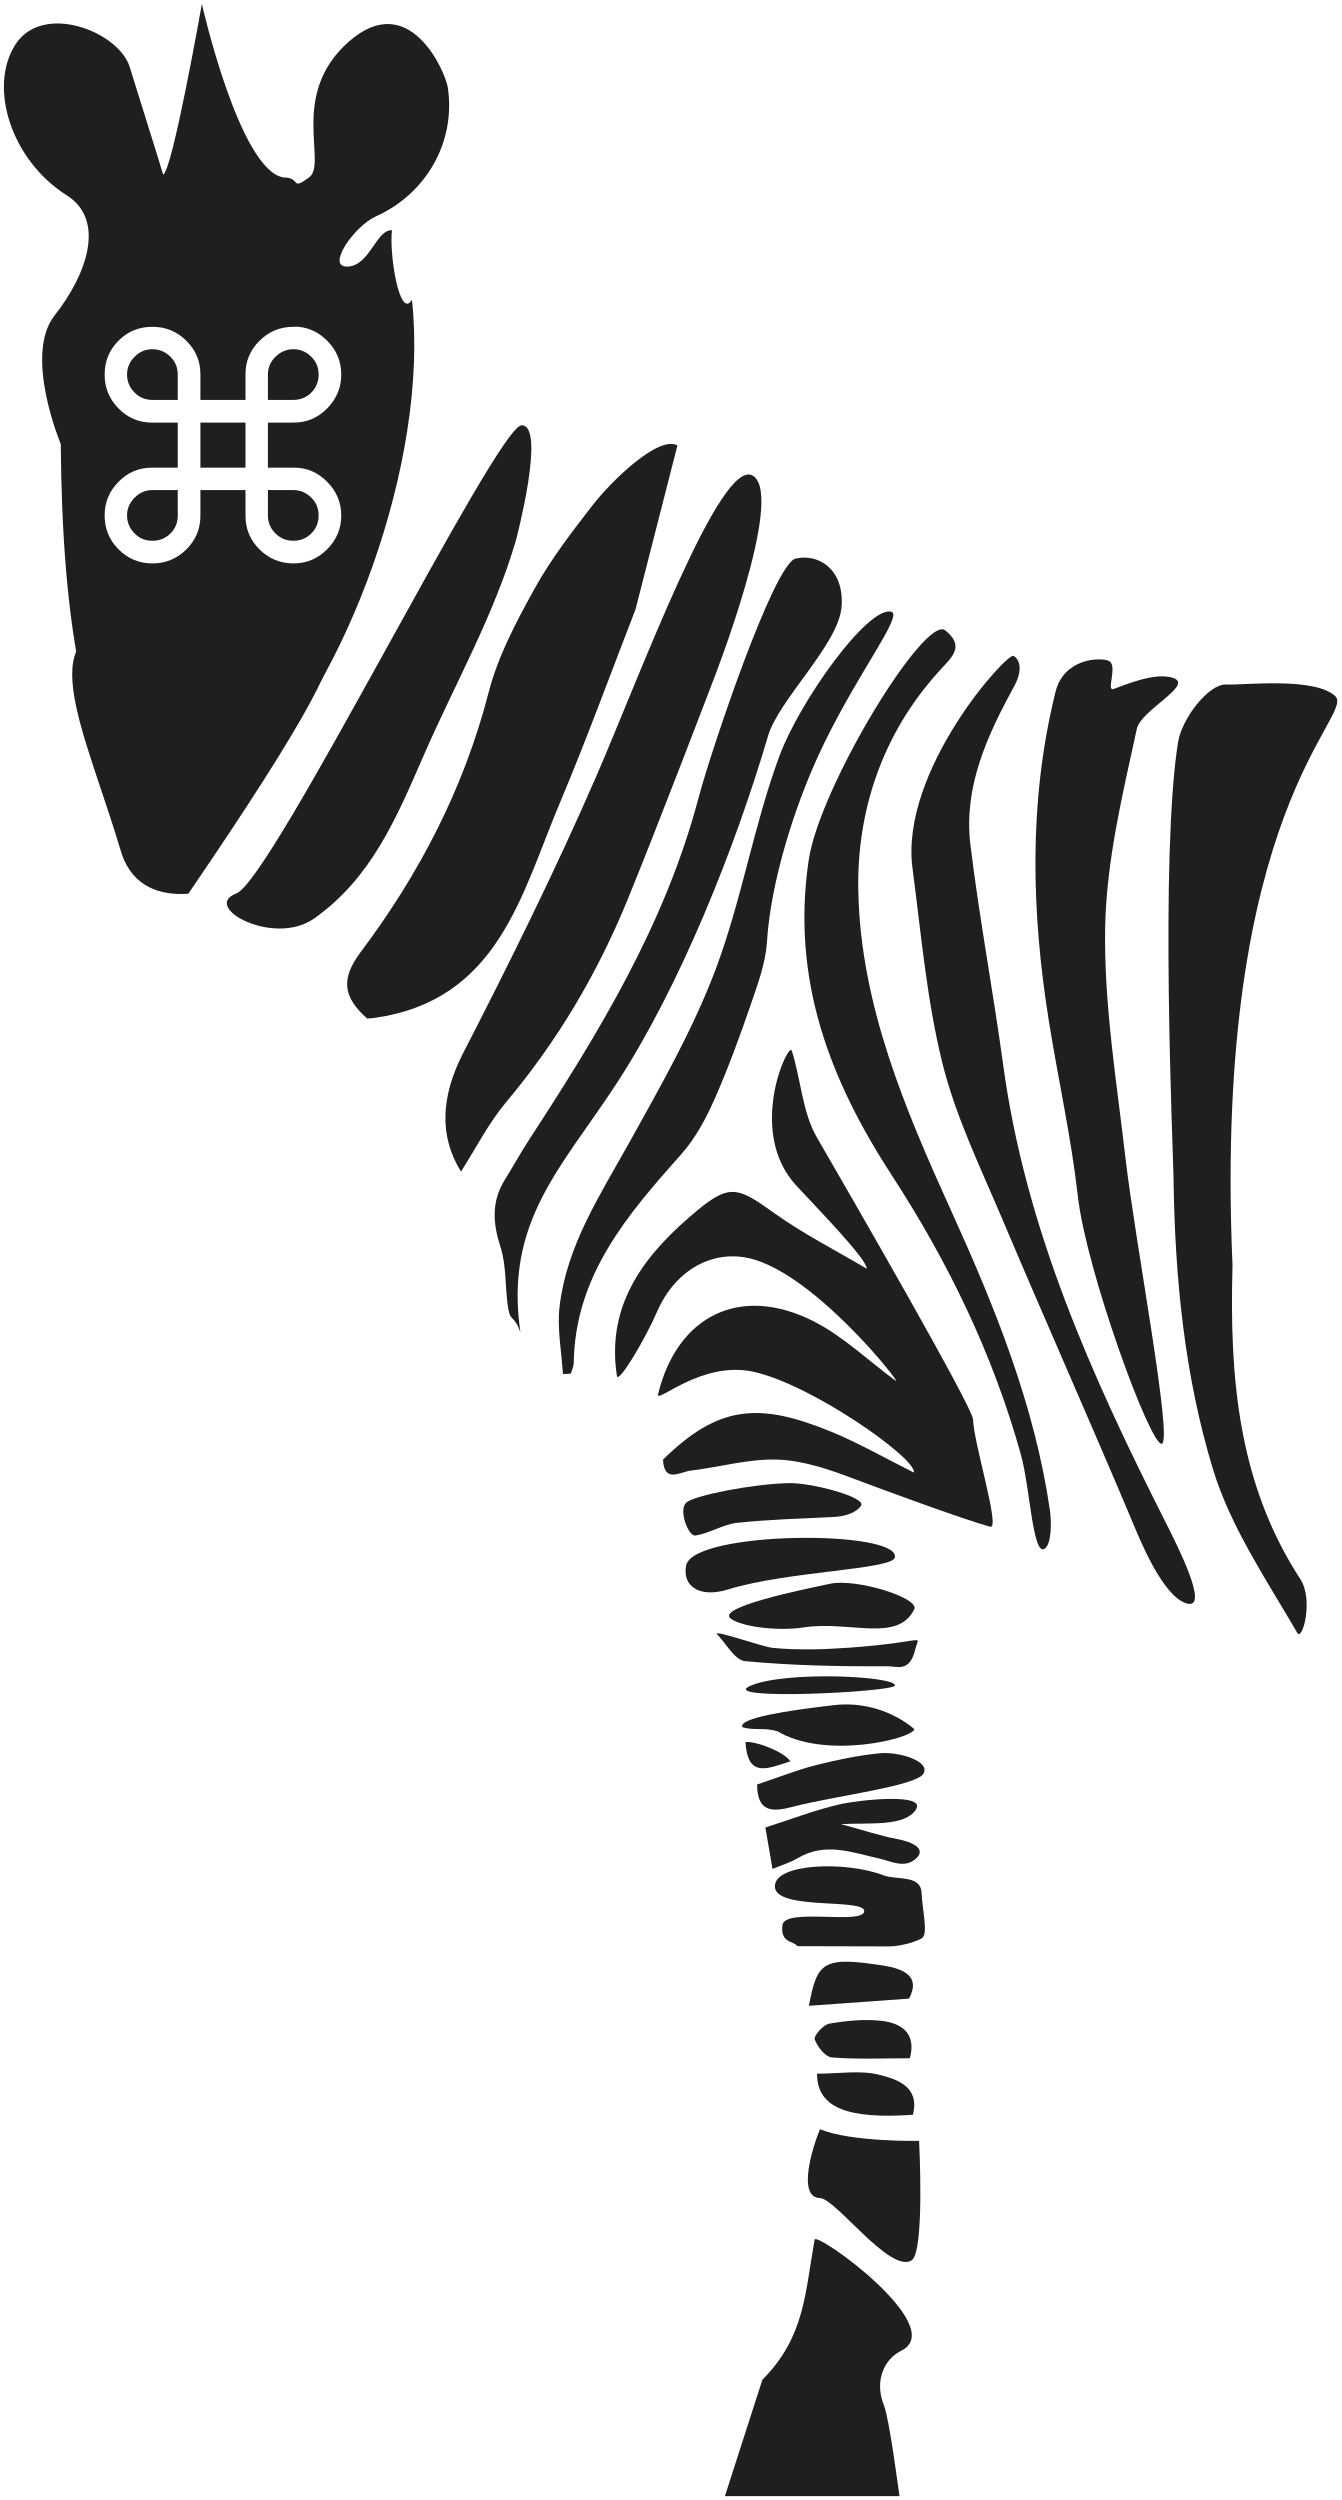
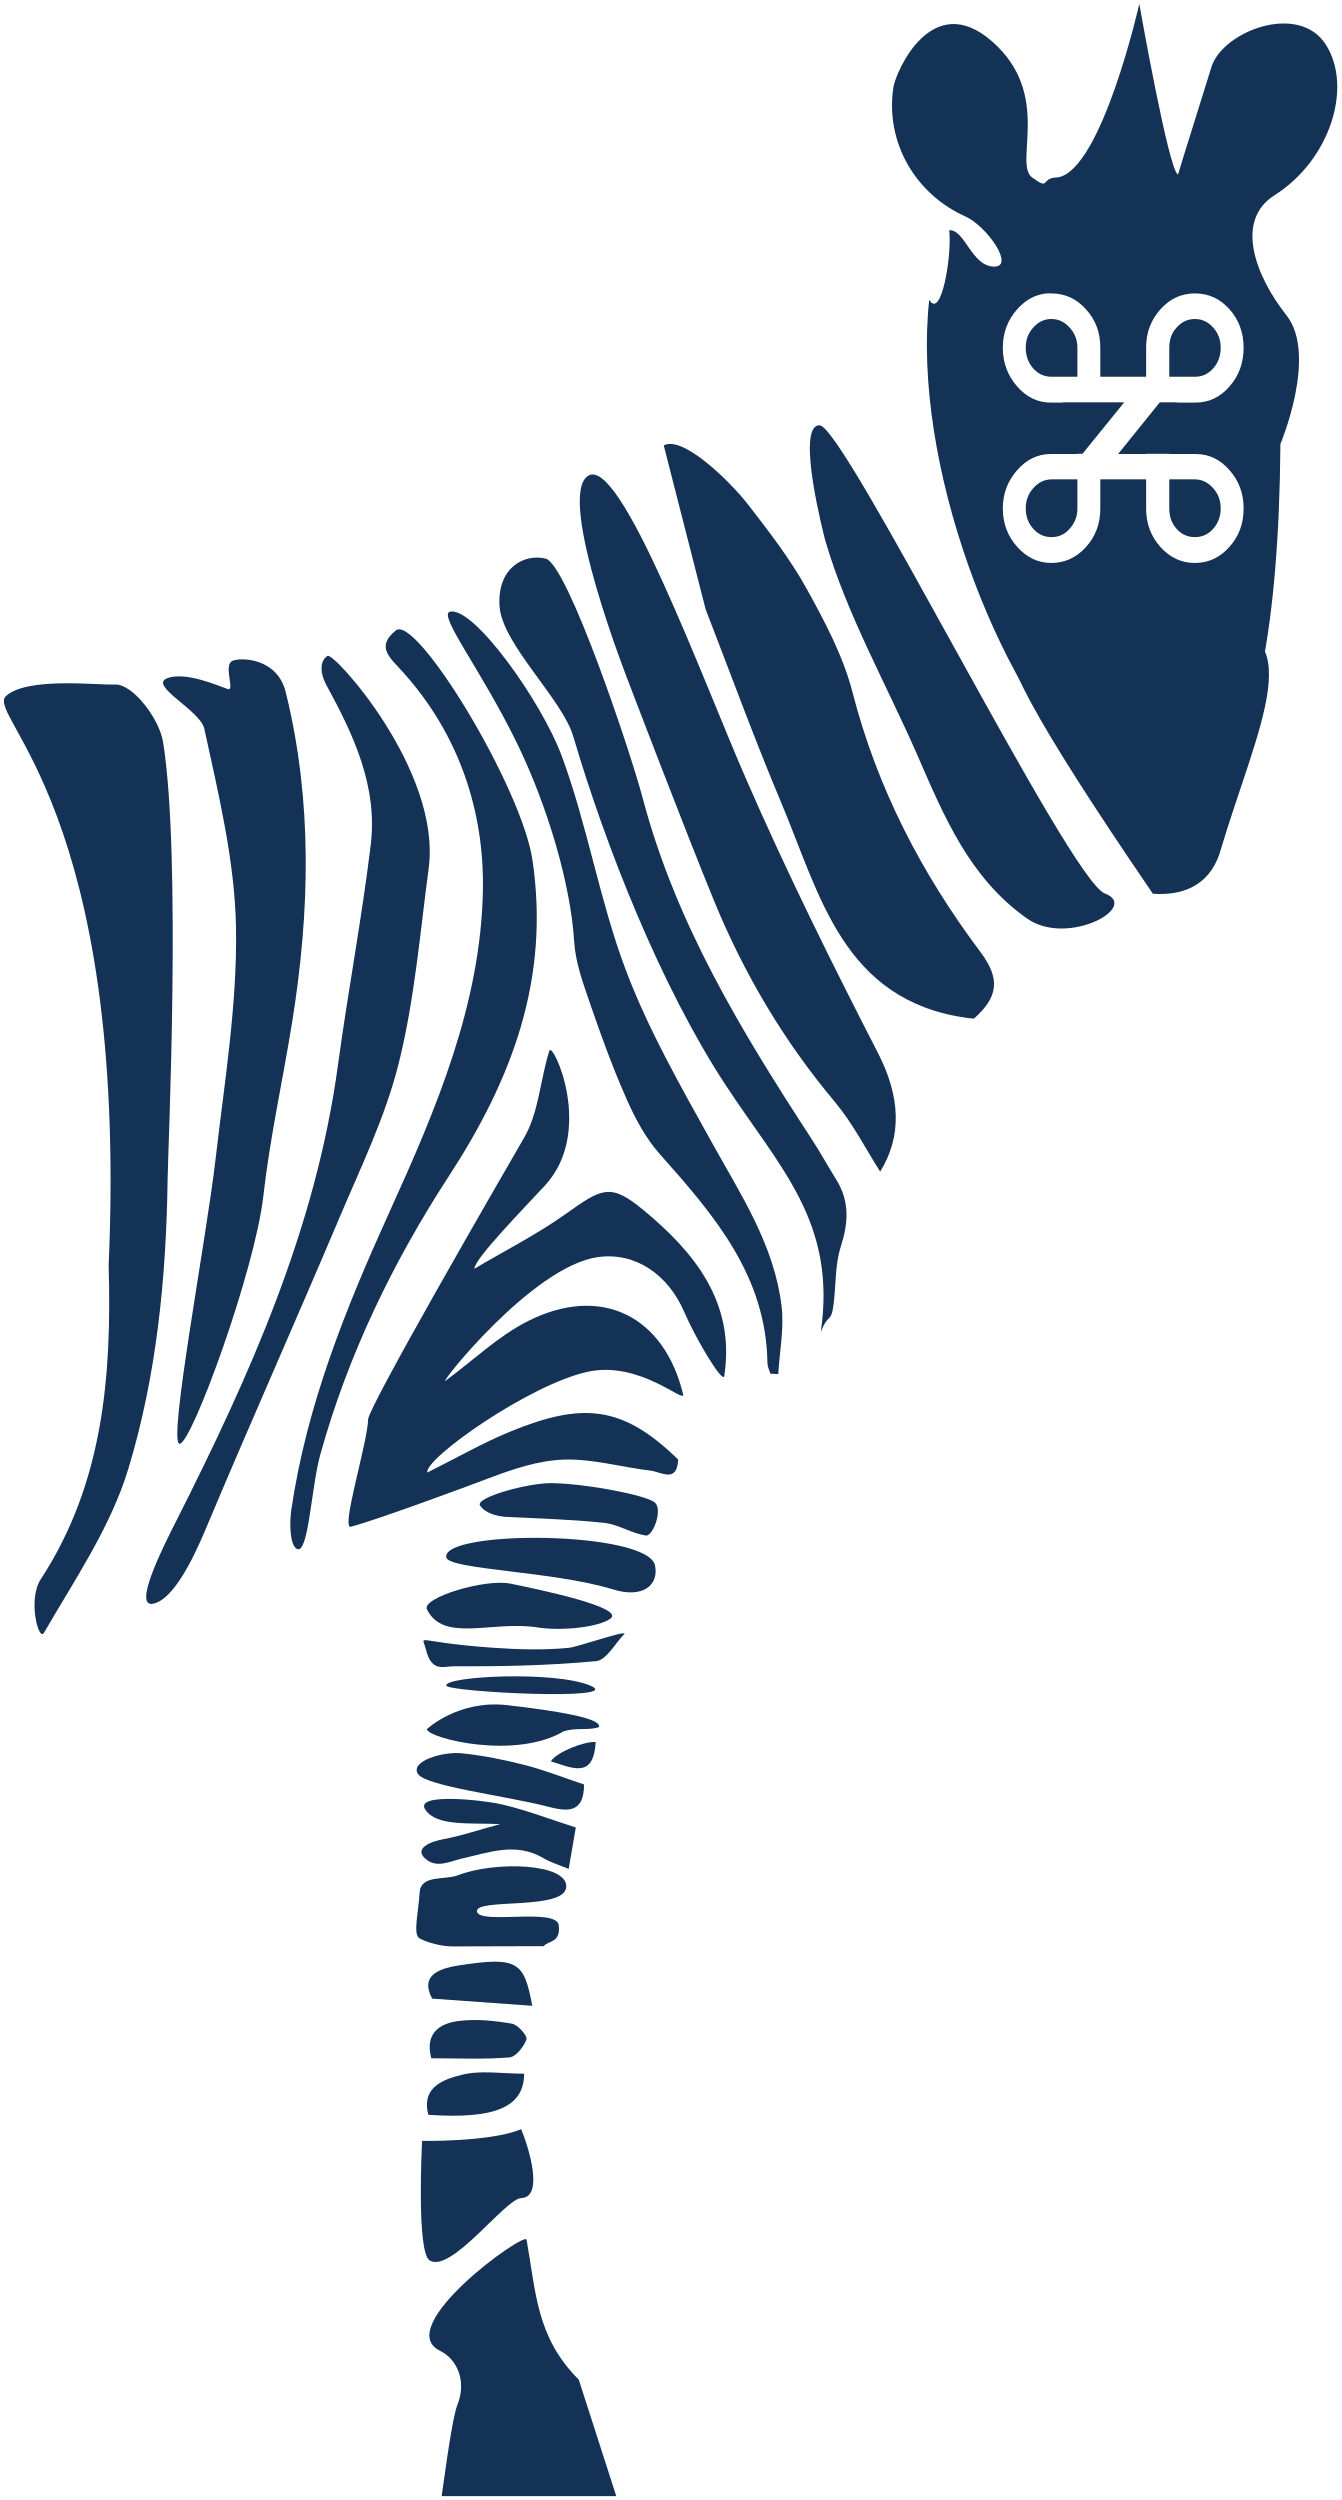
<svg xmlns="http://www.w3.org/2000/svg" version="1.1" x="0px" y="0px" width="171.97" height="320.578" viewBox="0 0 171.97 320.578" enable-background="new 0 0 358.716 319.578" xml:space="preserve" id="svg2">
  <defs id="defs423" />
-   <path style="fill:#1f1f1f;fill-opacity:1;fill-rule:evenodd;stroke:#000000;stroke-width:1;stroke-opacity:0" d="m 25.886,0.5 c 0,0 4.793,21.262 10.438,22.25 2.331,0 0.896,1.78 3.312,0 2.416,-1.78 -2.651,-10.63 5.125,-17.438 7.776,-6.807 12.363,3.962 12.656,5.875 1.067,6.973 -2.74,13.656 -9.219,16.562 -2.758,1.238 -6.477,6.545 -3.625,6.438 2.852,-0.107 3.692,-4.808 5.688,-4.656 -0.371,3.068 0.99,11.567 2.562,8.906 4.574,41.811 -44.327,114.559 -45.031,18.5 0,0 -4.804,-11.406 -0.781,-16.5 4.023,-5.094 6.657,-12.174 1.531,-15.406 -7.039,-4.438 -10.08,-13.758 -6.594,-19.281 3.486,-5.523 13.283,-1.718 14.687,2.844 1.404,4.562 3.87,12.345 4.281,13.781 1.164,-0.272 4.969,-21.875 4.969,-21.875 z m 12.375,41.406 c -0.204,-0.019 -0.413,4e-6 -0.625,0 -1.693,3e-5 -3.146,0.583 -4.344,1.781 -1.211,1.185 -1.812,2.615 -1.812,4.281 l 0,3.312 -5.781,0 0,-3.312 c 2e-5,-1.667 -0.615,-3.096 -1.812,-4.281 -1.211,-1.198 -2.651,-1.781 -4.344,-1.781 -1.706,3e-5 -3.159,0.583 -4.344,1.781 -1.198,1.198 -1.781,2.651 -1.781,4.344 4e-5,1.68 0.583,3.133 1.781,4.344 1.185,1.211 2.615,1.813 4.281,1.812 l 3.312,0 0,5.781 -3.312,0 c -1.667,1.2e-5 -3.096,0.602 -4.281,1.812 -1.198,1.211 -1.781,2.646 -1.781,4.312 4e-5,1.706 0.583,3.146 1.781,4.344 1.185,1.198 2.638,1.812 4.344,1.812 1.693,0 3.133,-0.596 4.344,-1.781 1.198,-1.198 1.813,-2.646 1.812,-4.312 l 0,-3.312 5.781,0 0,3.312 c 2e-5,1.667 0.602,3.115 1.812,4.312 1.198,1.185 2.651,1.781 4.344,1.781 1.693,0 3.115,-0.615 4.312,-1.812 1.198,-1.198 1.812,-2.638 1.812,-4.344 0,-1.667 -0.615,-3.102 -1.812,-4.312 -1.198,-1.211 -2.596,-1.812 -4.25,-1.812 l -3.344,0 0,-5.781 3.344,0 c 1.654,1.8e-5 3.052,-0.602 4.25,-1.812 1.198,-1.211 1.812,-2.664 1.812,-4.344 0,-1.693 -0.615,-3.146 -1.812,-4.344 -1.048,-1.048 -2.26,-1.65 -3.688,-1.781 z m -0.625,2.875 c 0.885,2.7e-5 1.643,0.331 2.281,0.969 0.638,0.625 0.938,1.383 0.938,2.281 1e-5,0.898 -0.299,1.675 -0.938,2.312 -0.638,0.638 -1.414,0.938 -2.312,0.938 l -3.25,0 0,-3.25 c 1e-5,-0.898 0.331,-1.656 0.969,-2.281 0.638,-0.638 1.414,-0.969 2.312,-0.969 z m -18.094,0 c 0.898,2.7e-5 1.675,0.331 2.312,0.969 0.638,0.625 0.938,1.383 0.938,2.281 l 0,3.25 -3.25,0 c -0.885,2.1e-5 -1.643,-0.299 -2.281,-0.938 -0.638,-0.638 -0.969,-1.414 -0.969,-2.312 3e-5,-0.898 0.331,-1.656 0.969,-2.281 0.625,-0.638 1.383,-0.969 2.281,-0.969 z m 11.938,9.406 0,5.781 -5.781,0 0,-5.781 5.781,0 z m 6.125,8.656 c 0.898,9e-6 1.674,0.331 2.312,0.969 0.638,0.638 0.938,1.396 0.938,2.281 1e-5,0.898 -0.299,1.674 -0.938,2.312 -0.638,0.638 -1.414,0.938 -2.312,0.938 -0.885,3e-6 -1.643,-0.299 -2.281,-0.938 -0.638,-0.638 -0.969,-1.396 -0.969,-2.281 l 0,-3.281 3.25,0 z m -14.812,0 0,3.281 c 3e-5,0.885 -0.299,1.643 -0.938,2.281 -0.638,0.638 -1.414,0.938 -2.312,0.938 -0.898,3e-6 -1.656,-0.299 -2.281,-0.938 -0.638,-0.638 -0.969,-1.414 -0.969,-2.312 3e-5,-0.885 0.331,-1.643 0.969,-2.281 0.638,-0.638 1.396,-0.969 2.281,-0.969 l 3.25,0 z" id="path17" />
-   <path style="fill:#1f1f1f;fill-opacity:1;fill-rule:evenodd;stroke:#000000;stroke-opacity:0" id="path19" d="m 89.561,102.36 c -4.266,16.135 -12.74,30.019 -21.689,43.746 -1.097,1.68 -2.059,3.447 -3.122,5.15 -1.744,2.791 -1.566,5.564 -0.575,8.643 0.743,2.311 0.597,4.898 0.913,7.355 0.327,2.539 0.733,1.068 1.646,3.594 -2.067,-14.148 5.207,-21.02 12.27,-31.818 8.225,-12.572 15.279,-30.382 19.474,-44.63 1.399,-4.754 9.146,-11.83 9.448,-16.694 0.302,-4.864 -3.099,-6.735 -5.898,-6.081 -2.799,0.654 -10.855,24.642 -12.467,30.735 z" clip-rule="evenodd" />
-   <path style="fill:#1f1f1f;fill-opacity:1;fill-rule:evenodd;stroke:#000000;stroke-opacity:0" id="path21" d="m 96.589,61.028 c -4.112,-2.75 -14.566,25.734 -20.217,38.723 -5.203,11.958 -11.012,23.671 -16.974,35.274 -2.875,5.598 -3.11,10.662 -0.283,15.211 1.825,-2.848 3.503,-6.189 5.841,-8.975 6.535,-7.787 11.629,-16.416 15.465,-25.759 3.805,-9.271 10.945,-28.005 10.945,-28.005 0,0 9.335,-23.719 5.223,-26.469 z" clip-rule="evenodd" />
-   <path style="fill:#1f1f1f;fill-opacity:1;fill-rule:evenodd;stroke:#000000;stroke-opacity:0" id="path23" d="m 17.512,80.462 c -14.285,-0.918 -6.69,12.849 -1.895,29.065 1.429,4.175 4.911,5.341 8.53,5.077 32.237,-47.194 12.921,-28.442 10.682,-33.314 -0.512,-0.573 -2.403,0.087 -3.922,0.203 z" clip-rule="evenodd" />
-   <path style="fill:#1f1f1f;fill-opacity:1;fill-rule:evenodd;stroke:#000000;stroke-opacity:0" id="path25" d="m 86.868,57.116 c -2.391,-1.334 -8.438,4.519 -10.852,7.633 -2.666,3.441 -5.359,6.931 -7.46,10.721 -2.351,4.244 -4.708,8.681 -5.904,13.331 -3.162,12.292 -8.875,23.255 -16.394,33.274 -2.592,3.455 -2.277,5.773 0.822,8.533 0.372,-0.029 0.617,-0.037 0.857,-0.07 15.987,-2.219 18.903,-15.833 23.845,-27.559 3.454,-8.196 6.501,-16.564 9.718,-24.861 l 5.368,-21.002 z" clip-rule="evenodd" />
-   <path style="fill:#1f1f1f;fill-opacity:1;fill-rule:evenodd;stroke:#000000;stroke-opacity:0" id="path27" d="m 166.751,202.504 c -8.026,-12.301 -9.104,-26.029 -8.703,-40.217 -2.572,-58.759 15.884,-70.567 13.156,-73.038 -2.728,-2.471 -11.669,-1.37 -13.962,-1.474 -2.293,-0.104 -5.703,4.425 -6.173,7.369 -2.357,14.739 -0.636,52.141 -0.583,56.031 0.171,12.637 1.402,25.246 5.067,37.262 2.26,7.406 6.852,14.143 10.798,20.947 0.663,1.143 2.107,-4.263 0.4,-6.88 z" clip-rule="evenodd" />
-   <path style="fill:#1f1f1f;fill-opacity:1;fill-rule:evenodd;stroke:#000000;stroke-opacity:0" id="path29" d="m 165.839,89.941 c -2.751,3.089 -5.27,5.917 -8.246,9.26 -0.176,-6.476 3.957,-10.9 8.246,-9.26 z" clip-rule="evenodd" />
-   <path style="fill:#1f1f1f;fill-opacity:1;fill-rule:evenodd;stroke:#000000;stroke-opacity:0" id="path31" d="m 96.589,175.898 c 7.462,1.607 21,11.156 20.595,12.928 -3.715,-1.852 -7.079,-3.795 -10.642,-5.254 -9.291,-3.809 -14.435,-3.346 -21.521,3.59 0.119,3.082 2.202,1.576 3.539,1.418 3.721,-0.439 7.438,-1.535 11.125,-1.414 3.249,0.105 6.559,1.23 9.652,2.402 3.298,1.25 14.285,5.306 17.64,6.21 1.352,0.365 -2.12,-10.7 -2.206,-13.786 -0.044,-1.551 -15.991,-29.191 -20.009,-36.117 -1.88,-3.242 -2.057,-7.443 -3.228,-11.139 -0.404,-1.273 -5.85,10.314 0.555,17.268 2.635,2.863 9.091,9.447 9.057,10.686 -3.932,-2.33 -8.039,-4.41 -11.749,-7.051 -4.591,-3.268 -5.681,-3.988 -9.931,-0.469 -6.518,5.396 -11.807,11.838 -10.361,21.271 0.165,1.074 3.587,-4.617 5.152,-8.24 2.027,-4.693 6.188,-7.695 11.088,-6.996 8.438,1.205 20.576,16.637 19.495,15.844 -3.511,-2.58 -6.738,-5.719 -10.575,-7.65 -9.341,-4.701 -17.43,-0.693 -19.877,9.373 -0.334,1.376 5.496,-4.319 12.201,-2.874 z" clip-rule="evenodd" />
-   <path style="fill:#1f1f1f;fill-opacity:1;fill-rule:evenodd;stroke:#000000;stroke-opacity:0" id="path33" d="m 152.139,205.6 c 3.088,0.929 -1.169,-7.422 -2.782,-10.613 -9.395,-18.588 -17.872,-37.467 -20.711,-58.387 -1.283,-9.449 -3.064,-18.832 -4.209,-28.292 -0.9,-7.446 2.183,-14.026 5.651,-20.39 1.06,-1.944 0.708,-3.319 -0.111,-3.814 -0.819,-0.495 -14.624,14.74 -12.966,27.239 1.107,8.346 1.81,16.816 3.826,24.951 1.707,6.887 4.896,13.432 7.685,20.02 5.482,12.955 11.207,25.809 16.665,38.773 0.936,2.224 3.864,9.584 6.952,10.513 z" clip-rule="evenodd" />
-   <path style="fill:#1f1f1f;fill-opacity:1;fill-rule:evenodd;stroke:#000000;stroke-opacity:0" id="path35" d="m 92.957,320.078 c 13.191,0 8.874,0 22.388,0 -0.087,-0.395 -1.251,-9.779 -2.026,-11.73 -1.201,-3.02 0.047,-5.832 2.23,-6.898 6.248,-3.051 -10.896,-15.361 -11.092,-14.254 -1.227,6.896 -1.268,12.523 -6.695,17.955 l -4.805,14.927 z" clip-rule="evenodd" />
-   <path style="fill:#1f1f1f;fill-opacity:1;fill-rule:evenodd;stroke:#000000;stroke-opacity:0" id="path37" d="m 66.893,54.531 c -3.167,-0.002 -32.014,58.333 -36.59,60.041 -4.576,1.708 4.779,6.875 9.982,3.207 7.414,-5.229 10.643,-13.12 14.067,-20.959 4.007,-9.171 9.046,-18.033 11.815,-27.559 0.001,-10e-4 3.892,-14.728 0.726,-14.73 z" clip-rule="evenodd" />
-   <path style="fill:#1f1f1f;fill-opacity:1;fill-rule:evenodd;stroke:#000000;stroke-opacity:0" id="path39" d="m 142.786,88.356 c -1.013,0.335 0.661,-3.162 -0.669,-3.637 -1.33,-0.475 -5.734,-0.183 -6.773,4.021 -3.469,14.033 -3.099,28.146 -0.833,42.284 1.194,7.449 2.854,14.842 3.698,22.328 1.077,9.555 9.229,31.897 10.748,31.787 1.519,-0.11 -3.41,-26.031 -4.619,-36.504 -1.138,-9.859 -2.786,-19.773 -2.623,-29.638 0.141,-8.541 2.232,-17.107 4.061,-25.532 0.52,-2.394 7.143,-5.521 4.796,-6.479 -2.347,-0.958 -6.773,1.035 -7.786,1.37 z" clip-rule="evenodd" />
-   <path style="fill:#1f1f1f;fill-opacity:1;fill-rule:evenodd;stroke:#000000;stroke-opacity:0" id="path41" d="m 133.921,198.613 c 0.905,-0.504 0.949,-3.32 0.704,-5 -1.966,-13.438 -6.996,-25.877 -12.565,-38.152 -5.986,-13.189 -11.738,-26.646 -12.002,-41.31 -0.181,-10.014 2.979,-19.839 10.169,-27.873 1.782,-1.992 3.603,-3.307 1,-5.438 -2.603,-2.131 -16.142,20.077 -17.527,29.455 -2.253,15.238 2.627,28.076 10.694,40.478 7.204,11.074 12.956,22.943 16.515,35.75 1.177,4.239 1.506,12.928 3.012,12.09 z" clip-rule="evenodd" />
-   <path style="fill:#1f1f1f;fill-opacity:1;fill-rule:evenodd;stroke:#000000;stroke-opacity:0" id="path43" d="m 114.262,78.433 c -3.035,-0.655 -11.718,11.483 -14.324,18.532 -3.298,8.918 -4.836,18.491 -8.189,27.381 -2.903,7.699 -7.058,14.965 -11.072,22.193 -3.729,6.715 -8.005,13.174 -8.923,20.996 -0.332,2.832 0.26,5.773 0.43,8.666 0.338,-0.02 0.675,-0.039 1.012,-0.057 0.131,-0.459 0.368,-0.916 0.375,-1.375 0.16,-11.229 6.893,-19.01 13.805,-26.781 1.782,-2.004 3.128,-4.51 4.225,-6.984 1.779,-4.016 3.289,-8.16 4.716,-12.318 0.892,-2.598 1.878,-5.291 2.04,-7.987 0.435,-7.2 3.365,-17.261 7.31,-25.357 4.626,-9.503 10.233,-16.555 8.595,-16.909 z" clip-rule="evenodd" />
-   <path style="fill:#1f1f1f;fill-opacity:1;fill-rule:evenodd;stroke:#000000;stroke-opacity:0" id="path47" d="m 114.135,249.59 c 1.366,-0.039 3.217,-0.537 4.071,-1.049 0.854,-0.512 0.08,-3.501 -0.033,-5.84 -0.113,-2.339 -3.236,-1.586 -4.91,-2.234 -4.775,-1.85 -14.086,-1.551 -13.895,1.506 0.191,3.057 11.707,1.38 11.449,3.135 -0.258,1.755 -10.223,-0.537 -10.49,1.775 -0.267,2.312 1.399,1.947 1.922,2.676 l 11.886,0.031 z" clip-rule="evenodd" />
-   <path style="fill:#1f1f1f;fill-opacity:1;fill-rule:evenodd;stroke:#000000;stroke-opacity:0" id="path49" d="m 106.944,218.653 c -6.289,0.717 -12.208,1.681 -11.767,2.812 1.405,0.484 2.947,0.016 4.489,0.547 l -0.119,-0.1 c 6.16,3.828 17.474,1.032 17.701,-0.176 0.001,0 -4.015,-3.799 -10.304,-3.083 z" clip-rule="evenodd" />
-   <path style="fill:#1f1f1f;fill-opacity:1;fill-rule:evenodd;stroke:#000000;stroke-opacity:0" id="path51" d="m 117.447,232.051 c 1.446,-2.188 -7.284,-1.254 -9.811,-0.672 -3.146,0.725 -6.185,1.908 -9.492,2.965 0.257,1.492 0.559,3.248 0.913,5.311 1.236,-0.518 2.301,-0.824 3.223,-1.373 3.547,-2.109 6.989,-0.734 10.52,0.055 1.475,0.332 3.202,1.303 4.647,-0.002 1.445,-1.305 -0.56,-2.174 -2.428,-2.518 -2.089,-0.385 -4.122,-1.078 -7.185,-1.91 3.829,-0.188 8.167,0.332 9.613,-1.856 z" clip-rule="evenodd" />
-   <path style="fill:#1f1f1f;fill-opacity:1;fill-rule:evenodd;stroke:#000000;stroke-opacity:0" id="path53" d="m 87.982,200.748 c -0.506,2.53 1.572,4.248 5.401,3.062 7.588,-2.348 21.137,-2.524 21.374,-4.115 0.531,-3.554 -25.883,-3.41 -26.775,1.053 z" clip-rule="evenodd" />
-   <path style="fill:#1f1f1f;fill-opacity:1;fill-rule:evenodd;stroke:#000000;stroke-opacity:0" id="path55" d="m 110.423,193.061 c 0.679,-1.032 -6.156,-2.92 -9.213,-2.877 -4.432,0.064 -12.228,1.558 -13.23,2.514 -1.002,0.956 0.297,4.332 1.172,4.205 1.83,-0.266 3.541,-1.43 5.365,-1.627 4.158,-0.447 8.354,-0.547 12.535,-0.762 1.019,-0.053 2.692,-0.421 3.371,-1.453 z" clip-rule="evenodd" />
-   <path style="fill:#1f1f1f;fill-opacity:1;fill-rule:evenodd;stroke:#000000;stroke-opacity:0" id="path57" d="m 97.083,228.828 c 0.02,3.73 2.148,3.488 4.622,2.846 5.397,-1.402 15.703,-2.622 16.695,-4.217 0.992,-1.595 -3.136,-2.883 -5.63,-2.629 -2.732,0.277 -5.457,0.834 -8.121,1.512 -2.48,0.635 -4.879,1.59 -7.566,2.488 z" clip-rule="evenodd" />
-   <path style="fill:#1f1f1f;fill-opacity:1;fill-rule:evenodd;stroke:#000000;stroke-opacity:0" id="path59" d="m 91.871,209.475 c 1.217,1.232 2.344,3.412 3.664,3.535 6.07,0.57 12.195,0.693 18.299,0.66 1.184,-0.006 2.83,0.834 3.539,-2.186 0.48,-2.044 1.679,-0.922 -8.553,-0.195 -3.227,0.229 -6.499,0.326 -9.709,0.023 -1.278,-0.119 -6.949,-2.158 -7.24,-1.837 z" clip-rule="evenodd" />
-   <path style="fill:#1f1f1f;fill-opacity:1;fill-rule:evenodd;stroke:#000000;stroke-opacity:0" id="path61" d="m 103.001,208.693 c 5.913,-0.929 12.105,2.016 14.233,-2.331 0.713,-1.456 -7.399,-3.968 -10.728,-3.286 -3.66,0.752 -14.729,3.053 -12.803,4.48 1.492,1.105 6.245,1.616 9.298,1.137 z" clip-rule="evenodd" />
-   <path style="fill:#1f1f1f;fill-opacity:1;fill-rule:evenodd;stroke:#000000;stroke-opacity:0" id="path63" d="m 103.729,257.205 c 4.299,-0.309 8.335,-0.598 12.836,-0.92 1.475,-2.768 -0.469,-3.797 -3.368,-4.248 -7.636,-1.182 -8.416,-0.492 -9.468,5.168 z" clip-rule="evenodd" />
-   <path style="fill:#1f1f1f;fill-opacity:1;fill-rule:evenodd;stroke:#000000;stroke-opacity:0" id="path65" d="m 104.769,265.912 c 0.008,4.301 3.769,5.863 12.296,5.27 0.916,-3.652 -2.09,-4.566 -4.308,-5.129 -2.428,-0.615 -5.133,-0.141 -7.988,-0.141 z" clip-rule="evenodd" />
-   <path style="fill:#1f1f1f;fill-opacity:1;fill-rule:evenodd;stroke:#000000;stroke-opacity:0" id="path67" d="m 116.67,263.934 c 0.87,-3.213 -1.066,-4.5 -3.625,-4.797 -2.202,-0.256 -4.511,-0.018 -6.712,0.361 -0.762,0.131 -2.013,1.57 -1.863,2.004 0.329,0.949 1.361,2.256 2.195,2.324 3.287,0.266 6.607,0.108 10.005,0.108 z" clip-rule="evenodd" />
-   <path style="fill:#1f1f1f;fill-opacity:1;fill-rule:evenodd;stroke:#000000;stroke-opacity:0" id="path69" d="m 114.756,216.143 c 0.192,-1.208 -13.876,-1.917 -18.467,0 -4.746,1.981 18.335,0.829 18.467,0 z" clip-rule="evenodd" />
-   <path style="fill:#1f1f1f;fill-opacity:1;fill-rule:evenodd;stroke:#000000;stroke-opacity:0" id="path71" d="m 117.856,274.529 c 0,0 -8.759,0.16 -12.71,-1.5 -1.031,2.506 -2.913,8.755 0.003,8.833 2.017,0.055 8.938,9.666 11.732,8 1.728,-1.03 0.975,-15.333 0.975,-15.333 z" clip-rule="evenodd" />
-   <path style="fill:#1f1f1f;fill-opacity:1;fill-rule:evenodd;stroke:#000000;stroke-opacity:0" id="path73" d="m 95.591,223.381 c 0.283,4.627 2.738,3.447 5.754,2.48 -0.717,-1.181 -4.343,-2.607 -5.754,-2.48 z" clip-rule="evenodd" />
+   <path style="fill:#133255;fill-opacity:1;fill-rule:evenodd;stroke:#000000;stroke-width:1;stroke-opacity:0" d="M 146.094 0.5 C 146.094 0.5 141.301 21.762 135.656 22.75 C 133.325 22.75 134.76 24.53 132.344 22.75 C 129.928 20.97 134.995 12.12 127.219 5.312 C 119.443 -1.495 114.856 9.274 114.562 11.188 C 113.496 18.16 117.302 24.844 123.781 27.75 C 126.539 28.988 130.258 34.294 127.406 34.188 C 124.554 34.081 123.715 29.379 121.719 29.531 C 122.089 32.6 120.729 41.098 119.156 38.438 C 114.582 80.249 163.483 152.996 164.188 56.938 C 164.188 56.938 168.992 45.532 164.969 40.438 C 160.946 35.343 158.311 28.263 163.438 25.031 C 170.476 20.593 173.517 11.273 170.031 5.75 C 166.545 0.227 156.748 4.032 155.344 8.594 C 153.94 13.156 151.474 20.939 151.062 22.375 C 149.899 22.103 146.094 0.5 146.094 0.5 z M 134.188 37.625 C 134.239 37.62 134.291 37.626 134.344 37.625 C 134.501 37.622 134.651 37.625 134.812 37.625 C 136.536 37.625 138.03 38.291 139.25 39.656 C 140.483 41.007 141.094 42.632 141.094 44.531 L 141.094 48.312 L 146.969 48.312 L 146.969 44.531 C 146.969 42.632 147.593 41.007 148.812 39.656 C 150.045 38.291 151.496 37.625 153.219 37.625 C 154.955 37.625 156.45 38.291 157.656 39.656 C 158.876 41.021 159.469 42.665 159.469 44.594 C 159.469 46.508 158.876 48.183 157.656 49.562 C 156.45 50.942 155.009 51.625 153.312 51.625 L 150.906 51.625 L 150.906 51.594 L 148.719 51.594 L 143.375 58.219 L 146.969 58.219 L 146.969 58.188 L 149.938 58.188 L 149.938 58.219 L 153.312 58.219 C 155.009 58.219 156.45 58.901 157.656 60.281 C 158.876 61.661 159.469 63.288 159.469 65.188 C 159.469 67.131 158.876 68.76 157.656 70.125 C 156.45 71.49 154.955 72.188 153.219 72.188 C 151.496 72.188 150.045 71.506 148.812 70.156 C 147.593 68.791 146.969 67.149 146.969 65.25 L 146.969 61.469 L 141.094 61.469 L 141.094 65.25 C 141.094 67.149 140.483 68.791 139.25 70.156 C 138.03 71.506 136.536 72.188 134.812 72.188 C 133.089 72.188 131.657 71.49 130.438 70.125 C 129.218 68.76 128.594 67.131 128.594 65.188 C 128.594 63.288 129.218 61.661 130.438 60.281 C 131.657 58.901 133.067 58.219 134.75 58.219 L 138.156 58.219 L 138.156 58.188 L 138.812 58.188 L 144.156 51.594 L 136.25 51.594 L 136.25 51.625 L 134.75 51.625 C 133.067 51.625 131.657 50.942 130.438 49.562 C 129.218 48.183 128.594 46.508 128.594 44.594 C 128.594 42.665 129.218 41.021 130.438 39.656 C 131.505 38.462 132.735 37.774 134.188 37.625 z M 134.812 40.906 C 133.911 40.906 133.149 41.273 132.5 42 C 131.85 42.712 131.531 43.57 131.531 44.594 C 131.531 45.618 131.85 46.523 132.5 47.25 C 133.149 47.977 133.929 48.313 134.844 48.312 L 138.156 48.312 L 138.156 44.594 C 138.156 43.57 137.806 42.712 137.156 42 C 136.507 41.273 135.727 40.906 134.812 40.906 z M 153.219 40.906 C 152.304 40.906 151.524 41.273 150.875 42 C 150.225 42.712 149.937 43.57 149.938 44.594 L 149.938 48.312 L 153.219 48.312 C 154.12 48.313 154.913 47.977 155.562 47.25 C 156.212 46.523 156.531 45.618 156.531 44.594 C 156.531 43.57 156.212 42.712 155.562 42 C 154.926 41.273 154.133 40.906 153.219 40.906 z M 134.844 61.469 C 133.929 61.469 133.149 61.867 132.5 62.594 C 131.85 63.321 131.531 64.179 131.531 65.188 C 131.531 66.211 131.85 67.085 132.5 67.812 C 133.149 68.54 133.929 68.875 134.844 68.875 C 135.745 68.875 136.507 68.54 137.156 67.812 C 137.806 67.085 138.156 66.228 138.156 65.219 L 138.156 61.469 L 134.844 61.469 z M 149.938 61.469 L 149.938 65.219 C 149.937 66.228 150.225 67.085 150.875 67.812 C 151.524 68.54 152.304 68.875 153.219 68.875 C 154.133 68.875 154.926 68.54 155.562 67.812 C 156.212 67.085 156.531 66.211 156.531 65.188 C 156.531 64.179 156.212 63.321 155.562 62.594 C 154.913 61.867 154.12 61.469 153.219 61.469 L 149.938 61.469 z " id="path17" transform="translate(-1.4602987e-6,0)" />
+   <path style="fill:#133255;fill-opacity:1;fill-rule:evenodd;stroke:#000000;stroke-opacity:0" id="path19" d="m 82.419,102.36 c 4.266,16.135 12.74,30.019 21.689,43.746 1.097,1.68 2.059,3.447 3.122,5.15 1.744,2.791 1.566,5.564 0.575,8.643 -0.743,2.311 -0.597,4.898 -0.913,7.355 -0.327,2.539 -0.733,1.068 -1.646,3.594 2.067,-14.148 -5.207,-21.02 -12.27,-31.818 -8.225,-12.572 -15.279,-30.382 -19.474,-44.63 -1.399,-4.754 -9.146,-11.83 -9.448,-16.694 -0.302,-4.864 3.099,-6.735 5.898,-6.081 2.799,0.654 10.855,24.642 12.467,30.735 z" clip-rule="evenodd" />
+   <path style="fill:#133255;fill-opacity:1;fill-rule:evenodd;stroke:#000000;stroke-opacity:0" id="path21" d="m 75.391,61.028 c 4.112,-2.75 14.566,25.734 20.217,38.723 5.203,11.958 11.012,23.671 16.974,35.274 2.875,5.598 3.11,10.662 0.283,15.211 -1.825,-2.848 -3.503,-6.189 -5.841,-8.975 -6.535,-7.787 -11.629,-16.416 -15.465,-25.759 -3.805,-9.271 -10.945,-28.005 -10.945,-28.005 0,0 -9.335,-23.719 -5.223,-26.469 z" clip-rule="evenodd" />
+   <path style="fill:#133255;fill-opacity:1;fill-rule:evenodd;stroke:#000000;stroke-opacity:0" id="path23" d="m 154.468,80.462 c 14.285,-0.918 6.69,12.849 1.895,29.065 -1.429,4.175 -4.911,5.341 -8.53,5.077 -32.237,-47.194 -12.921,-28.442 -10.682,-33.314 0.512,-0.573 2.403,0.087 3.922,0.203 z" clip-rule="evenodd" />
+   <path style="fill:#133255;fill-opacity:1;fill-rule:evenodd;stroke:#000000;stroke-opacity:0" id="path25" d="m 85.112,57.116 c 2.391,-1.334 8.438,4.519 10.852,7.633 2.666,3.441 5.359,6.931 7.46,10.721 2.351,4.244 4.708,8.681 5.904,13.331 3.162,12.292 8.875,23.255 16.394,33.274 2.592,3.455 2.277,5.773 -0.822,8.533 -0.372,-0.029 -0.617,-0.037 -0.857,-0.07 -15.987,-2.219 -18.903,-15.833 -23.845,-27.559 -3.454,-8.196 -6.501,-16.564 -9.718,-24.861 l -5.368,-21.002 z" clip-rule="evenodd" />
+   <path style="fill:#133255;fill-opacity:1;fill-rule:evenodd;stroke:#000000;stroke-opacity:0" id="path27" d="M 5.229,202.504 C 13.255,190.203 14.333,176.475 13.932,162.287 16.504,103.528 -1.952,91.72 0.776,89.249 3.504,86.778 12.445,87.879 14.738,87.775 c 2.293,-0.104 5.703,4.425 6.173,7.369 2.357,14.739 0.636,52.141 0.583,56.031 -0.171,12.637 -1.402,25.246 -5.067,37.262 -2.26,7.406 -6.852,14.143 -10.798,20.947 -0.663,1.143 -2.107,-4.263 -0.4,-6.88 z" clip-rule="evenodd" />
+   <path style="fill:#133255;fill-opacity:1;fill-rule:evenodd;stroke:#000000;stroke-opacity:0" id="path29" d="m 6.141,89.941 c 2.751,3.089 5.27,5.917 8.246,9.26 0.176,-6.476 -3.957,-10.9 -8.246,-9.26 z" clip-rule="evenodd" />
+   <path style="fill:#133255;fill-opacity:1;fill-rule:evenodd;stroke:#000000;stroke-opacity:0" id="path31" d="m 75.391,175.898 c -7.462,1.607 -21,11.156 -20.595,12.928 3.715,-1.852 7.079,-3.795 10.642,-5.254 9.291,-3.809 14.435,-3.346 21.521,3.59 -0.119,3.082 -2.202,1.576 -3.539,1.418 -3.721,-0.439 -7.438,-1.535 -11.125,-1.414 -3.249,0.105 -6.559,1.23 -9.652,2.402 -3.298,1.25 -14.285,5.306 -17.64,6.21 -1.352,0.365 2.12,-10.7 2.206,-13.786 0.044,-1.551 15.991,-29.191 20.009,-36.117 1.88,-3.242 2.057,-7.443 3.228,-11.139 0.404,-1.273 5.85,10.314 -0.555,17.268 -2.635,2.863 -9.091,9.447 -9.057,10.686 3.932,-2.33 8.039,-4.41 11.749,-7.051 4.591,-3.268 5.681,-3.988 9.931,-0.469 6.518,5.396 11.807,11.838 10.361,21.271 -0.165,1.074 -3.587,-4.617 -5.152,-8.24 -2.027,-4.693 -6.188,-7.695 -11.088,-6.996 -8.438,1.205 -20.576,16.637 -19.495,15.844 3.511,-2.58 6.738,-5.719 10.575,-7.65 9.341,-4.701 17.43,-0.693 19.877,9.373 0.334,1.376 -5.496,-4.319 -12.201,-2.874 z" clip-rule="evenodd" />
+   <path style="fill:#133255;fill-opacity:1;fill-rule:evenodd;stroke:#000000;stroke-opacity:0" id="path33" d="m 19.841,205.6 c -3.088,0.929 1.169,-7.422 2.782,-10.613 9.395,-18.588 17.872,-37.467 20.711,-58.387 1.283,-9.449 3.064,-18.832 4.209,-28.292 0.9,-7.446 -2.183,-14.026 -5.651,-20.39 -1.06,-1.944 -0.708,-3.319 0.111,-3.814 0.819,-0.495 14.624,14.74 12.966,27.239 -1.107,8.346 -1.81,16.816 -3.826,24.951 -1.707,6.887 -4.896,13.432 -7.685,20.02 -5.482,12.955 -11.207,25.809 -16.665,38.773 -0.936,2.224 -3.864,9.584 -6.952,10.513 z" clip-rule="evenodd" />
+   <path style="fill:#133255;fill-opacity:1;fill-rule:evenodd;stroke:#000000;stroke-opacity:0" id="path35" d="m 79.023,320.078 c -13.191,0 -8.874,0 -22.388,0 0.087,-0.395 1.251,-9.779 2.026,-11.73 1.201,-3.02 -0.047,-5.832 -2.23,-6.898 -6.248,-3.051 10.896,-15.361 11.092,-14.254 1.227,6.896 1.268,12.523 6.695,17.955 l 4.805,14.927 z" clip-rule="evenodd" />
+   <path style="fill:#133255;fill-opacity:1;fill-rule:evenodd;stroke:#000000;stroke-opacity:0" id="path37" d="m 105.087,54.531 c 3.167,-0.002 32.014,58.333 36.59,60.041 4.576,1.708 -4.779,6.875 -9.982,3.207 -7.414,-5.229 -10.643,-13.12 -14.067,-20.959 -4.007,-9.171 -9.046,-18.033 -11.815,-27.559 -0.001,-10e-4 -3.892,-14.728 -0.726,-14.73 z" clip-rule="evenodd" />
+   <path style="fill:#133255;fill-opacity:1;fill-rule:evenodd;stroke:#000000;stroke-opacity:0" id="path39" d="m 29.194,88.356 c 1.013,0.335 -0.661,-3.162 0.669,-3.637 1.33,-0.475 5.734,-0.183 6.773,4.021 3.469,14.033 3.099,28.146 0.833,42.284 -1.194,7.449 -2.854,14.842 -3.698,22.328 -1.077,9.555 -9.229,31.897 -10.748,31.787 -1.519,-0.11 3.41,-26.031 4.619,-36.504 1.138,-9.859 2.786,-19.773 2.623,-29.638 -0.141,-8.541 -2.232,-17.107 -4.061,-25.532 -0.52,-2.394 -7.143,-5.521 -4.796,-6.479 2.347,-0.958 6.773,1.035 7.786,1.37 z" clip-rule="evenodd" />
+   <path style="fill:#133255;fill-opacity:1;fill-rule:evenodd;stroke:#000000;stroke-opacity:0" id="path41" d="m 38.059,198.613 c -0.905,-0.504 -0.949,-3.32 -0.704,-5 1.966,-13.438 6.996,-25.877 12.565,-38.152 5.986,-13.189 11.738,-26.646 12.002,-41.31 0.181,-10.014 -2.979,-19.839 -10.169,-27.873 -1.782,-1.992 -3.603,-3.307 -1,-5.438 2.603,-2.131 16.142,20.077 17.527,29.455 2.253,15.238 -2.627,28.076 -10.694,40.478 -7.204,11.074 -12.956,22.943 -16.515,35.75 -1.177,4.239 -1.506,12.928 -3.012,12.09 z" clip-rule="evenodd" />
+   <path style="fill:#133255;fill-opacity:1;fill-rule:evenodd;stroke:#000000;stroke-opacity:0" id="path43" d="m 57.718,78.433 c 3.035,-0.655 11.718,11.483 14.324,18.532 3.298,8.918 4.836,18.491 8.189,27.381 2.903,7.699 7.058,14.965 11.072,22.193 3.729,6.715 8.005,13.174 8.923,20.996 0.332,2.832 -0.26,5.773 -0.43,8.666 -0.338,-0.02 -0.675,-0.039 -1.012,-0.057 -0.131,-0.459 -0.368,-0.916 -0.375,-1.375 -0.16,-11.229 -6.893,-19.01 -13.805,-26.781 -1.782,-2.004 -3.128,-4.51 -4.225,-6.984 -1.779,-4.016 -3.289,-8.16 -4.716,-12.318 -0.892,-2.598 -1.878,-5.291 -2.04,-7.987 -0.435,-7.2 -3.365,-17.261 -7.31,-25.357 -4.626,-9.503 -10.233,-16.555 -8.595,-16.909 z" clip-rule="evenodd" />
+   <path style="fill:#133255;fill-opacity:1;fill-rule:evenodd;stroke:#000000;stroke-opacity:0" id="path47" d="m 57.845,249.59 c -1.366,-0.039 -3.217,-0.537 -4.071,-1.049 -0.854,-0.512 -0.08,-3.501 0.033,-5.84 0.113,-2.339 3.236,-1.586 4.91,-2.234 4.775,-1.85 14.086,-1.551 13.895,1.506 -0.191,3.057 -11.707,1.38 -11.449,3.135 0.258,1.755 10.223,-0.537 10.49,1.775 0.267,2.312 -1.399,1.947 -1.922,2.676 l -11.886,0.031 z" clip-rule="evenodd" />
+   <path style="fill:#133255;fill-opacity:1;fill-rule:evenodd;stroke:#000000;stroke-opacity:0" id="path49" d="m 65.036,218.653 c 6.289,0.717 12.208,1.681 11.767,2.812 -1.405,0.484 -2.947,0.016 -4.489,0.547 l 0.119,-0.1 c -6.16,3.828 -17.474,1.032 -17.701,-0.176 -0.001,0 4.015,-3.799 10.304,-3.083 z" clip-rule="evenodd" />
+   <path style="fill:#133255;fill-opacity:1;fill-rule:evenodd;stroke:#000000;stroke-opacity:0" id="path51" d="m 54.533,232.051 c -1.446,-2.188 7.284,-1.254 9.811,-0.672 3.146,0.725 6.185,1.908 9.492,2.965 -0.257,1.492 -0.559,3.248 -0.913,5.311 -1.236,-0.518 -2.301,-0.824 -3.223,-1.373 -3.547,-2.109 -6.989,-0.734 -10.52,0.055 -1.475,0.332 -3.202,1.303 -4.647,-0.002 -1.445,-1.305 0.56,-2.174 2.428,-2.518 2.089,-0.385 4.122,-1.078 7.185,-1.91 -3.829,-0.188 -8.167,0.332 -9.613,-1.856 z" clip-rule="evenodd" />
+   <path style="fill:#133255;fill-opacity:1;fill-rule:evenodd;stroke:#000000;stroke-opacity:0" id="path53" d="m 83.998,200.748 c 0.506,2.53 -1.572,4.248 -5.401,3.062 -7.588,-2.348 -21.137,-2.524 -21.374,-4.115 -0.531,-3.554 25.883,-3.41 26.775,1.053 z" clip-rule="evenodd" />
+   <path style="fill:#133255;fill-opacity:1;fill-rule:evenodd;stroke:#000000;stroke-opacity:0" id="path55" d="m 61.557,193.061 c -0.679,-1.032 6.156,-2.92 9.213,-2.877 4.432,0.064 12.228,1.558 13.23,2.514 1.002,0.956 -0.297,4.332 -1.172,4.205 -1.83,-0.266 -3.541,-1.43 -5.365,-1.627 -4.158,-0.447 -8.354,-0.547 -12.535,-0.762 -1.019,-0.053 -2.692,-0.421 -3.371,-1.453 z" clip-rule="evenodd" />
+   <path style="fill:#133255;fill-opacity:1;fill-rule:evenodd;stroke:#000000;stroke-opacity:0" id="path57" d="m 74.897,228.828 c -0.02,3.73 -2.148,3.488 -4.622,2.846 -5.397,-1.402 -15.703,-2.622 -16.695,-4.217 -0.992,-1.595 3.136,-2.883 5.63,-2.629 2.732,0.277 5.457,0.834 8.121,1.512 2.48,0.635 4.879,1.59 7.566,2.488 z" clip-rule="evenodd" />
+   <path style="fill:#133255;fill-opacity:1;fill-rule:evenodd;stroke:#000000;stroke-opacity:0" id="path59" d="m 80.109,209.475 c -1.217,1.232 -2.344,3.412 -3.664,3.535 -6.07,0.57 -12.195,0.693 -18.299,0.66 -1.184,-0.006 -2.83,0.834 -3.539,-2.186 -0.48,-2.044 -1.679,-0.922 8.553,-0.195 3.227,0.229 6.499,0.326 9.709,0.023 1.278,-0.119 6.949,-2.158 7.24,-1.837 z" clip-rule="evenodd" />
+   <path style="fill:#133255;fill-opacity:1;fill-rule:evenodd;stroke:#000000;stroke-opacity:0" id="path61" d="m 68.979,208.693 c -5.913,-0.929 -12.105,2.016 -14.233,-2.331 -0.713,-1.456 7.399,-3.968 10.728,-3.286 3.66,0.752 14.729,3.053 12.803,4.48 -1.492,1.105 -6.245,1.616 -9.298,1.137 z" clip-rule="evenodd" />
+   <path style="fill:#133255;fill-opacity:1;fill-rule:evenodd;stroke:#000000;stroke-opacity:0" id="path63" d="m 68.251,257.205 c -4.299,-0.309 -8.335,-0.598 -12.836,-0.92 -1.475,-2.768 0.469,-3.797 3.368,-4.248 7.636,-1.182 8.416,-0.492 9.468,5.168 z" clip-rule="evenodd" />
+   <path style="fill:#133255;fill-opacity:1;fill-rule:evenodd;stroke:#000000;stroke-opacity:0" id="path65" d="m 67.211,265.912 c -0.008,4.301 -3.769,5.863 -12.296,5.27 -0.916,-3.652 2.09,-4.566 4.308,-5.129 2.428,-0.615 5.133,-0.141 7.988,-0.141 z" clip-rule="evenodd" />
+   <path style="fill:#133255;fill-opacity:1;fill-rule:evenodd;stroke:#000000;stroke-opacity:0" id="path67" d="m 55.31,263.934 c -0.87,-3.213 1.066,-4.5 3.625,-4.797 2.202,-0.256 4.511,-0.018 6.712,0.361 0.762,0.131 2.013,1.57 1.863,2.004 -0.329,0.949 -1.361,2.256 -2.195,2.324 -3.287,0.266 -6.607,0.108 -10.005,0.108 z" clip-rule="evenodd" />
+   <path style="fill:#133255;fill-opacity:1;fill-rule:evenodd;stroke:#000000;stroke-opacity:0" id="path69" d="m 57.224,216.143 c -0.192,-1.208 13.876,-1.917 18.467,0 4.746,1.981 -18.335,0.829 -18.467,0 z" clip-rule="evenodd" />
+   <path style="fill:#133255;fill-opacity:1;fill-rule:evenodd;stroke:#000000;stroke-opacity:0" id="path71" d="m 54.124,274.529 c 0,0 8.759,0.16 12.71,-1.5 1.031,2.506 2.913,8.755 -0.003,8.833 -2.017,0.055 -8.938,9.666 -11.732,8 -1.728,-1.03 -0.975,-15.333 -0.975,-15.333 z" clip-rule="evenodd" />
+   <path style="fill:#133255;fill-opacity:1;fill-rule:evenodd;stroke:#000000;stroke-opacity:0" id="path73" d="m 76.389,223.381 c -0.283,4.627 -2.738,3.447 -5.754,2.48 0.717,-1.181 4.343,-2.607 5.754,-2.48 z" clip-rule="evenodd" />
  <g id="layer1" transform="translate(-187.246,0.5)" />
-   <g id="layer2" transform="translate(-187.246,0.5)" />
-   <g id="layer3" transform="translate(-187.246,0.5)" />
</svg>
